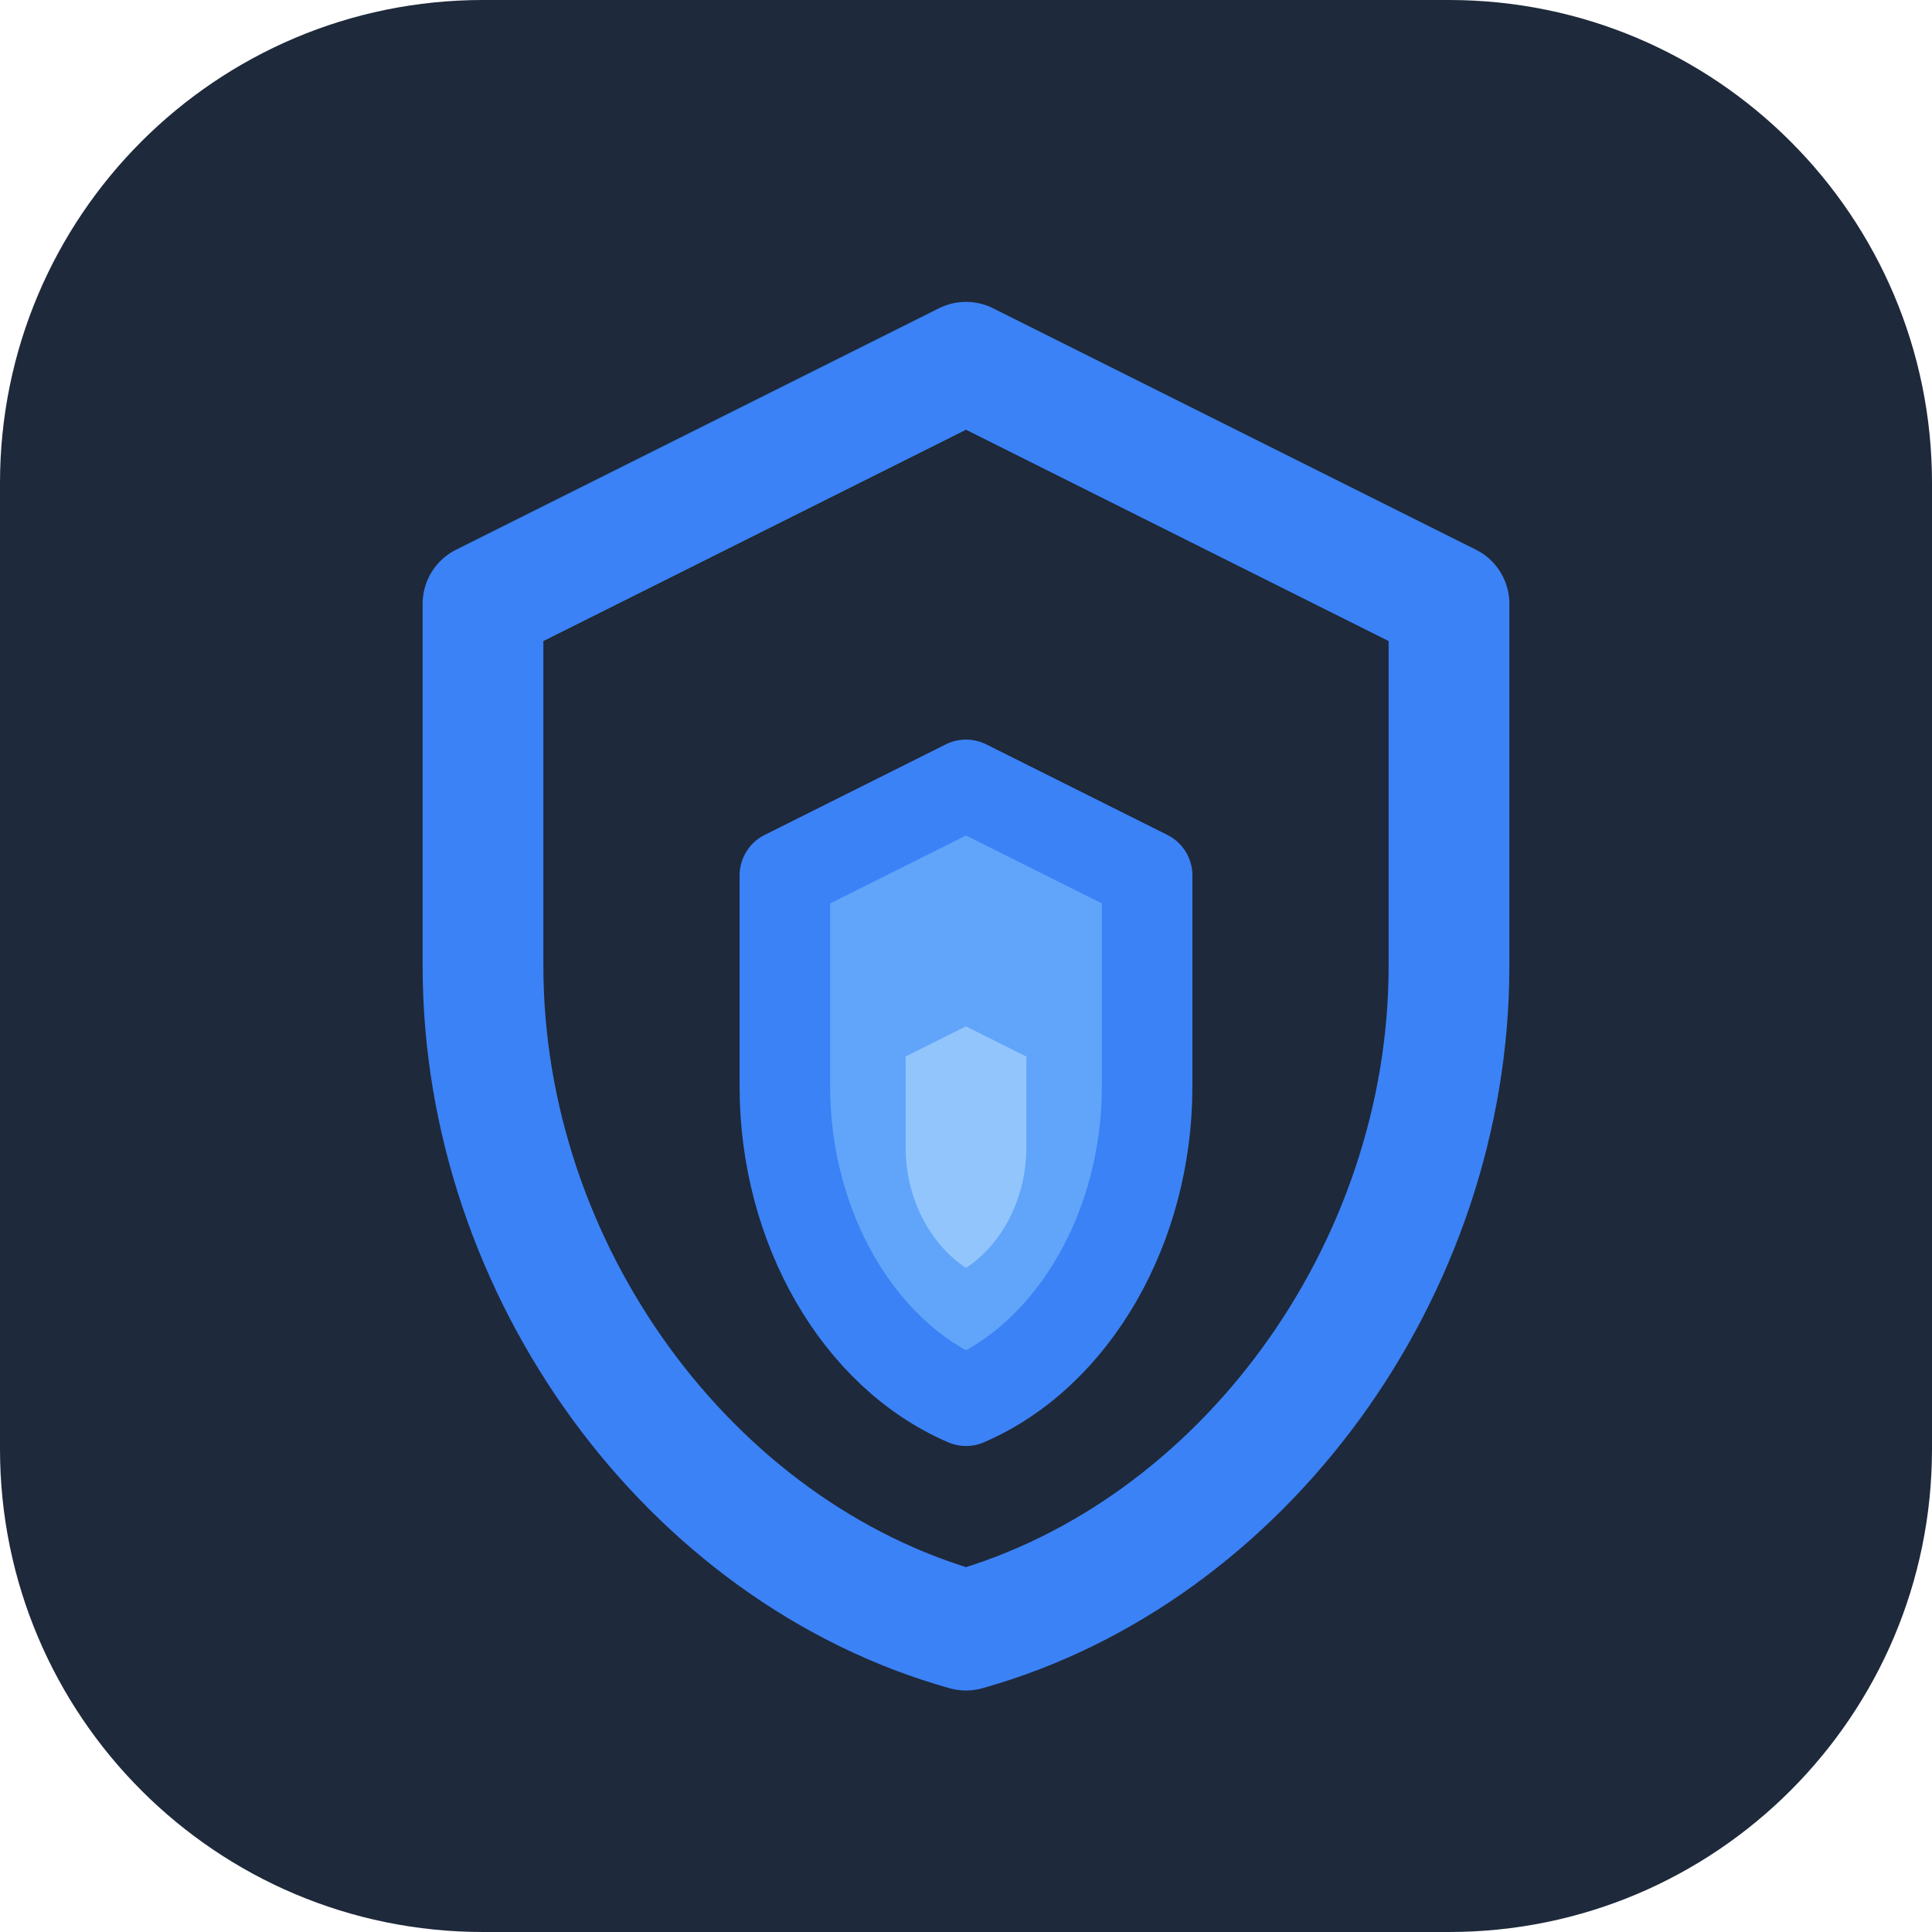
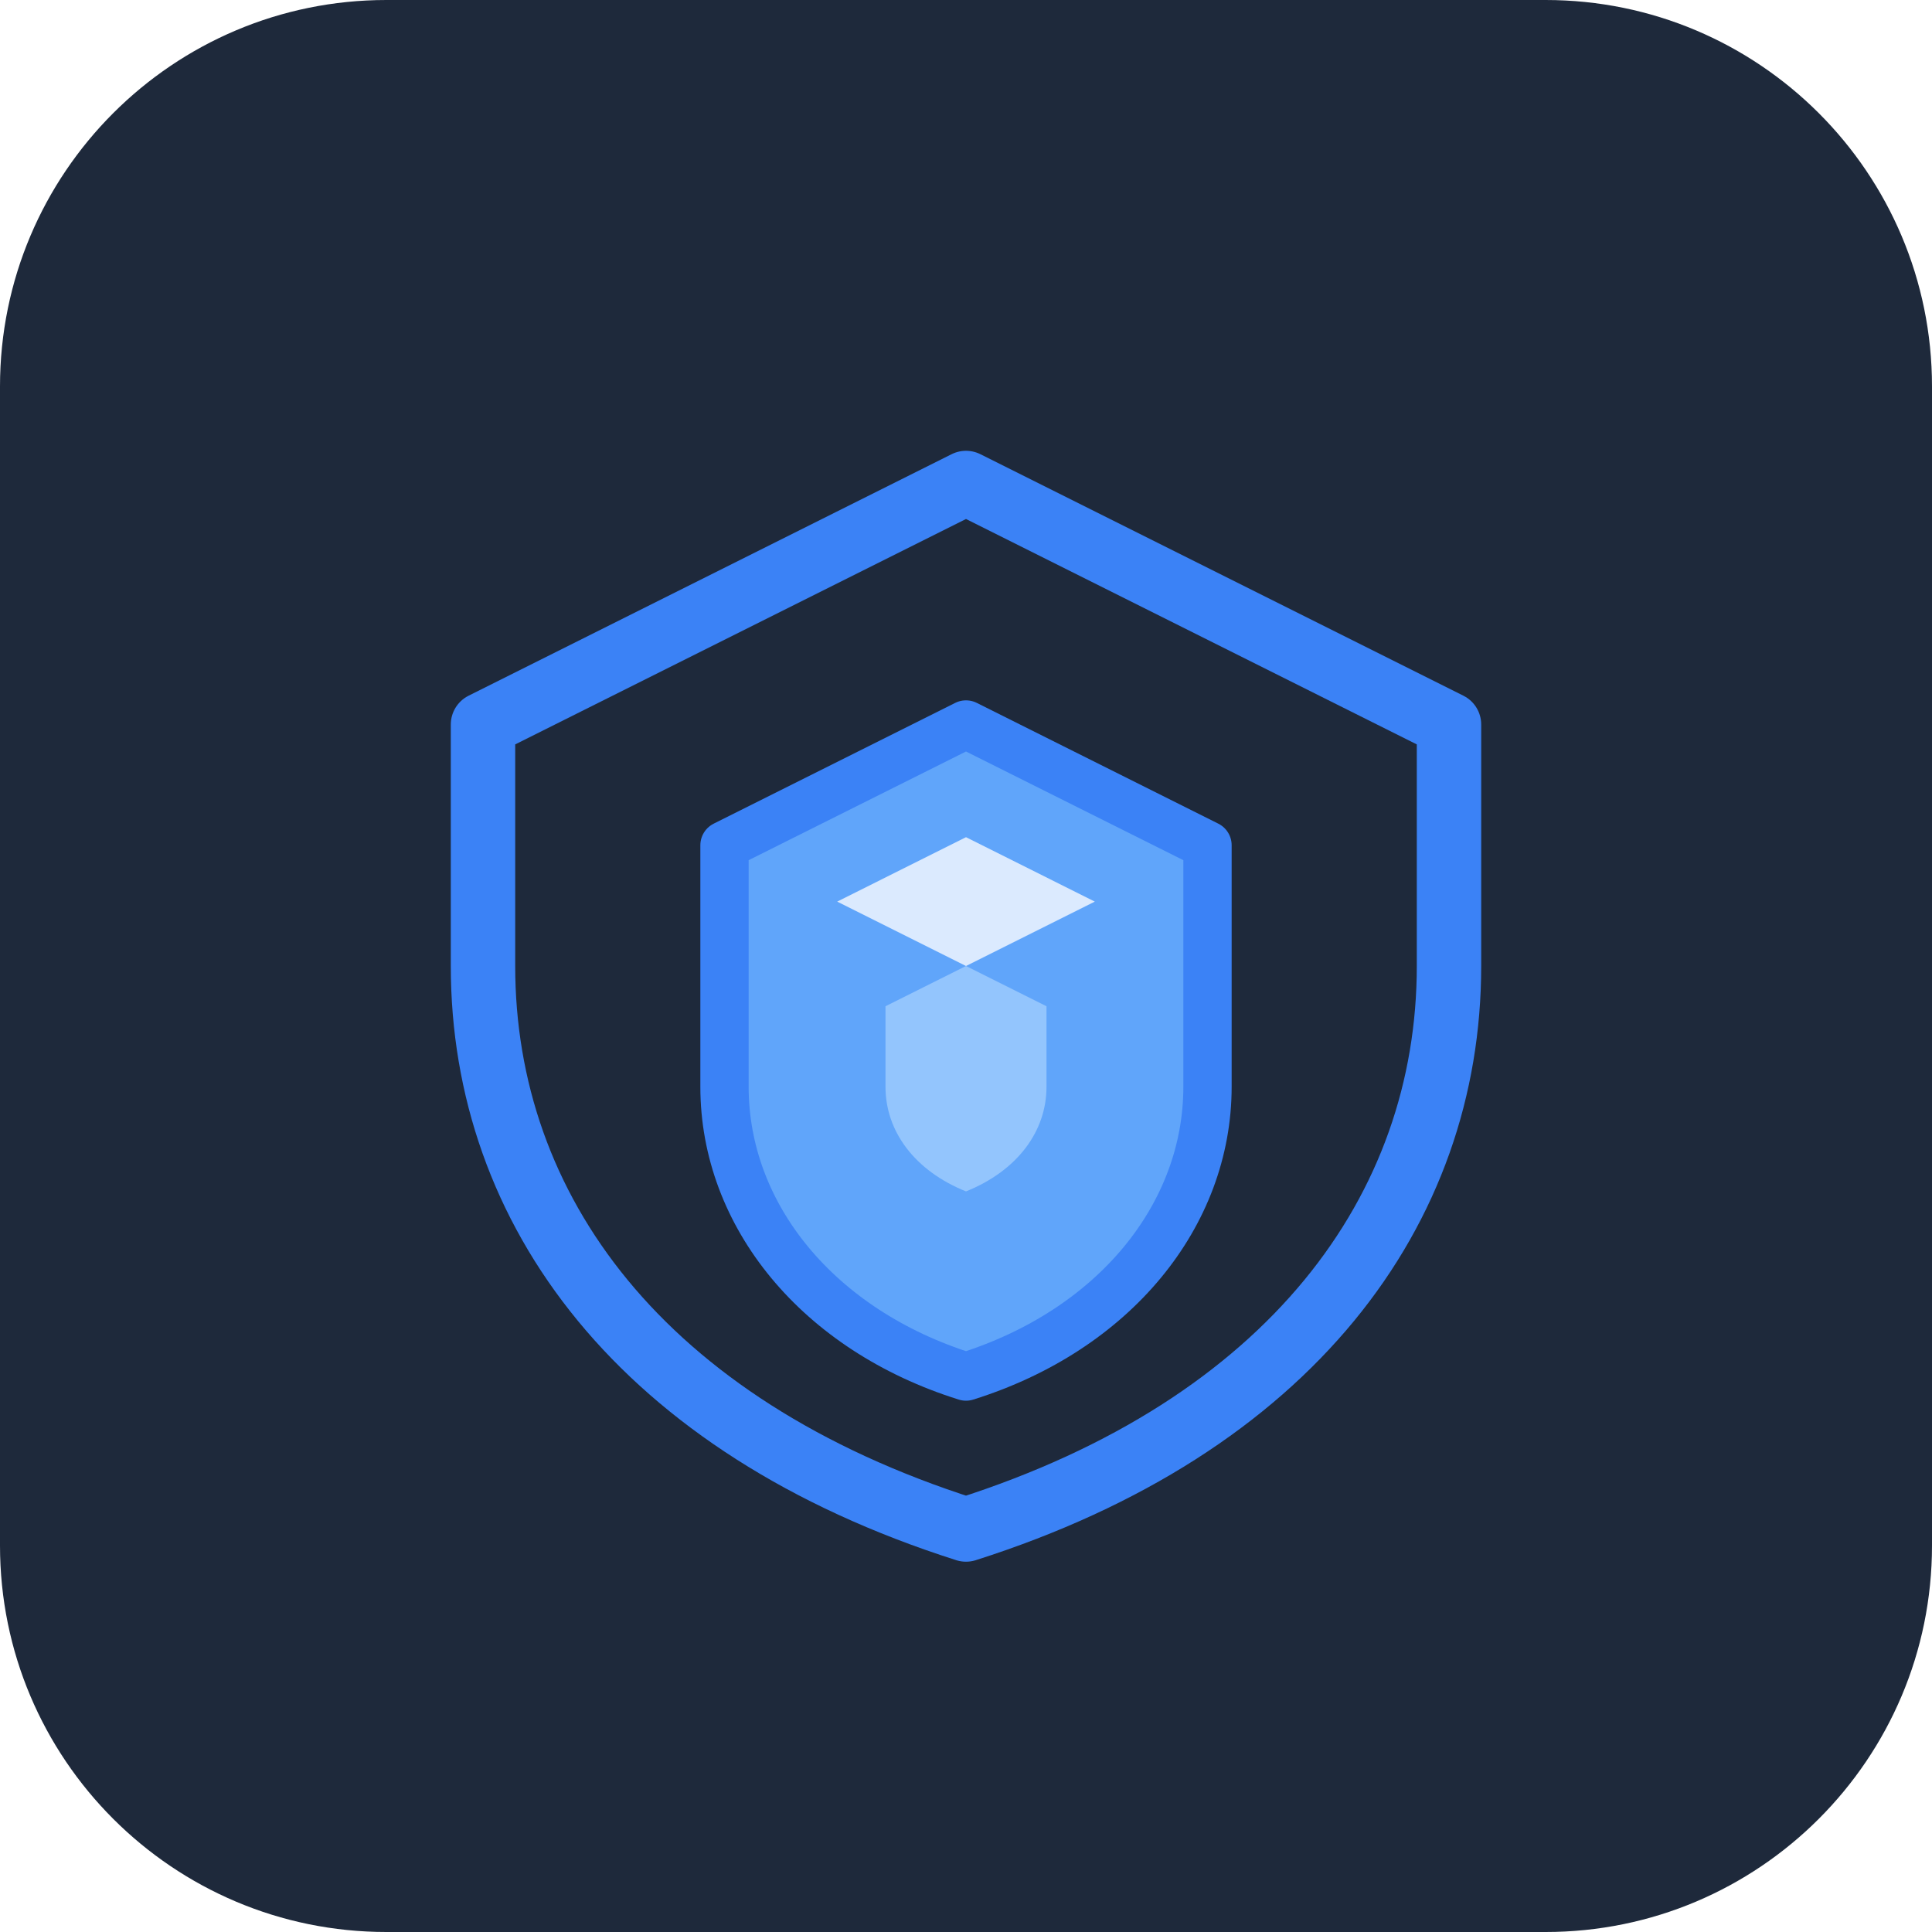
- <svg xmlns="http://www.w3.org/2000/svg" width="32" height="32" viewBox="0 0 32 32" fill="none">
-   <rect width="32" height="32" rx="8" fill="#1E293B" />
-   <path d="M16 6L24 10V16C24 21.053 20.573 25.72 16 27C11.427 25.72 8 21.053 8 16V10L16 6Z" stroke="#3B82F6" stroke-width="2" stroke-linecap="round" stroke-linejoin="round" />
-   <path d="M16 13L19 14.5V18C19 20.32 17.787 22.432 16 23.2C14.213 22.432 13 20.32 13 18V14.5L16 13Z" fill="#60A5FA" stroke="#3B82F6" stroke-width="1.5" stroke-linecap="round" stroke-linejoin="round" />
-   <path d="M16 17L17 17.5V19C17 19.853 16.593 20.611 16 21C15.407 20.611 15 19.853 15 19V17.5L16 17Z" fill="#93C5FD" />
+ <svg xmlns="http://www.w3.org/2000/svg" width="120" height="120" viewBox="0 0 120 120" fill="none">
+   <rect width="120" height="120" rx="24" fill="#1E293B" />
+   <path d="M60 30L90 45V60C90 75.16 80.15 88.58 60 95C39.85 88.58 30 75.16 30 60V45L60 30Z" stroke="#3B82F6" stroke-width="4" stroke-linecap="round" stroke-linejoin="round" />
+   <path d="M60 45L75 52.5V67.5C75 75.48 69.2 82.62 60 85.5C50.8 82.62 45 75.48 45 67.5V52.5L60 45Z" fill="#60A5FA" stroke="#3B82F6" stroke-width="3" stroke-linecap="round" stroke-linejoin="round" />
+   <path d="M60 60L65 62.5V67.5C65 70.28 63.18 72.72 60 74C56.82 72.72 55 70.28 55 67.5V62.5L60 60Z" fill="#93C5FD" />
+   <path d="M60 52L68 56L60 60L52 56L60 52Z" fill="#DBEAFE" />
</svg>
